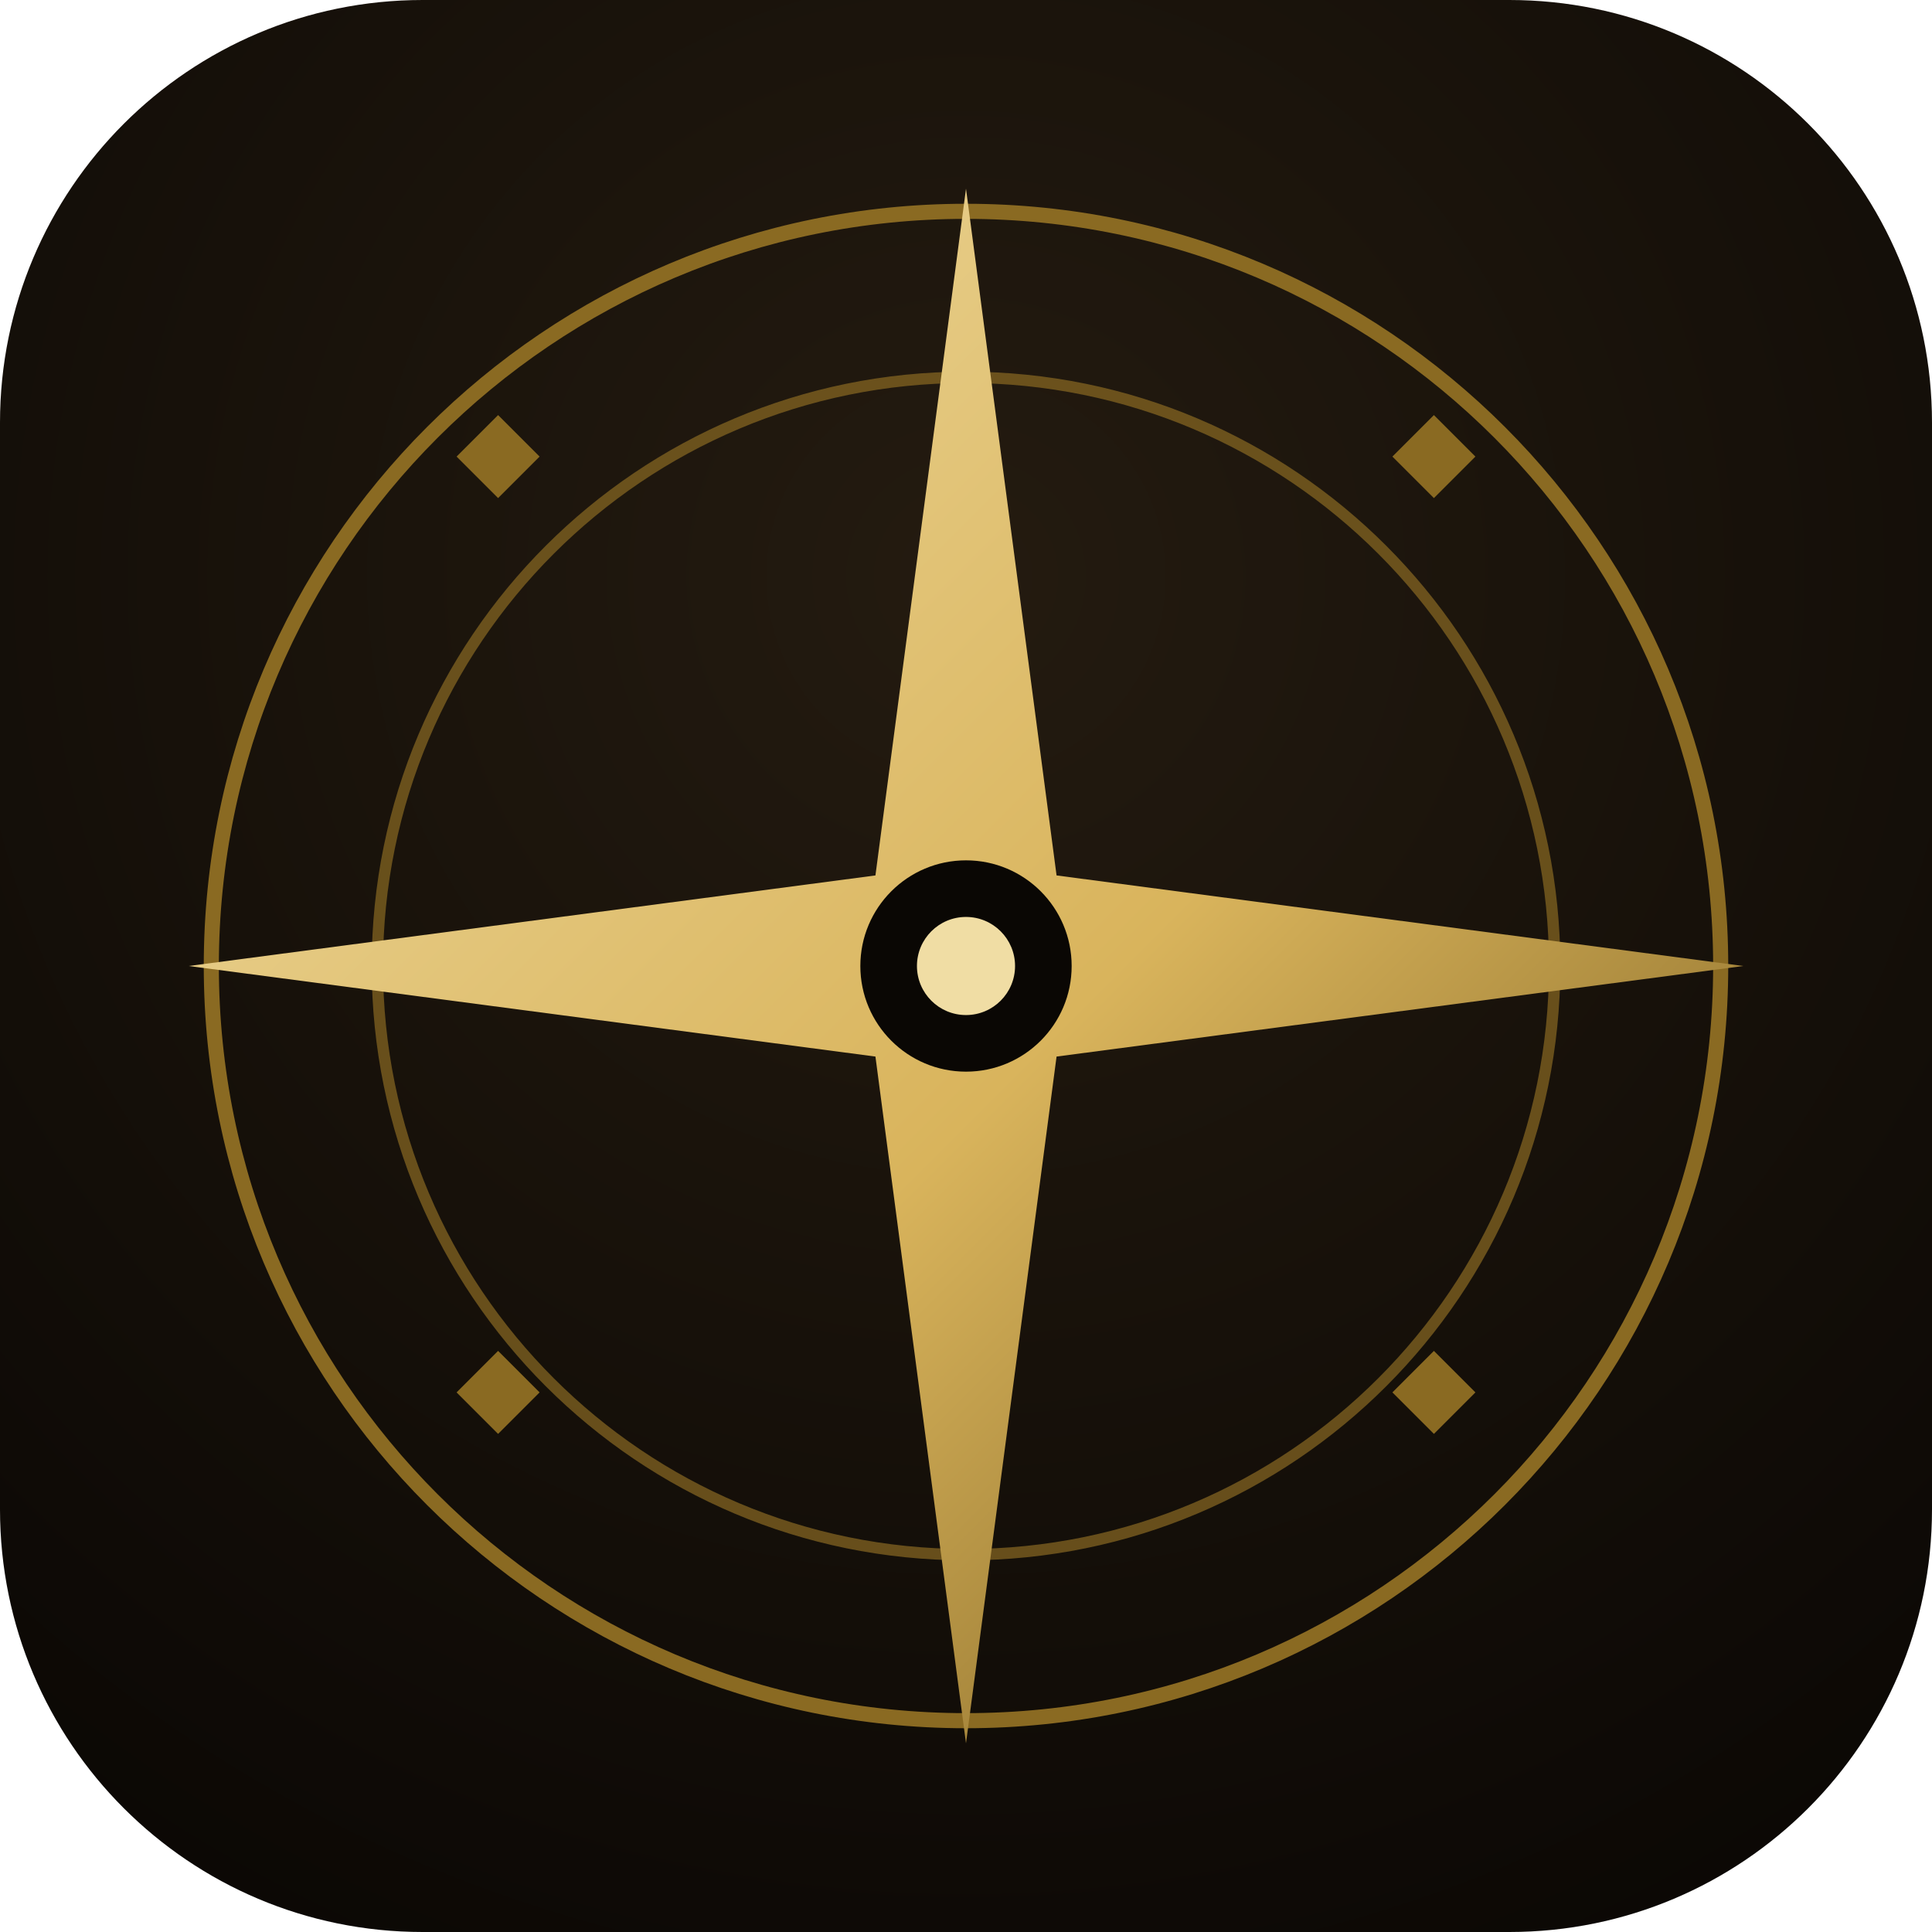
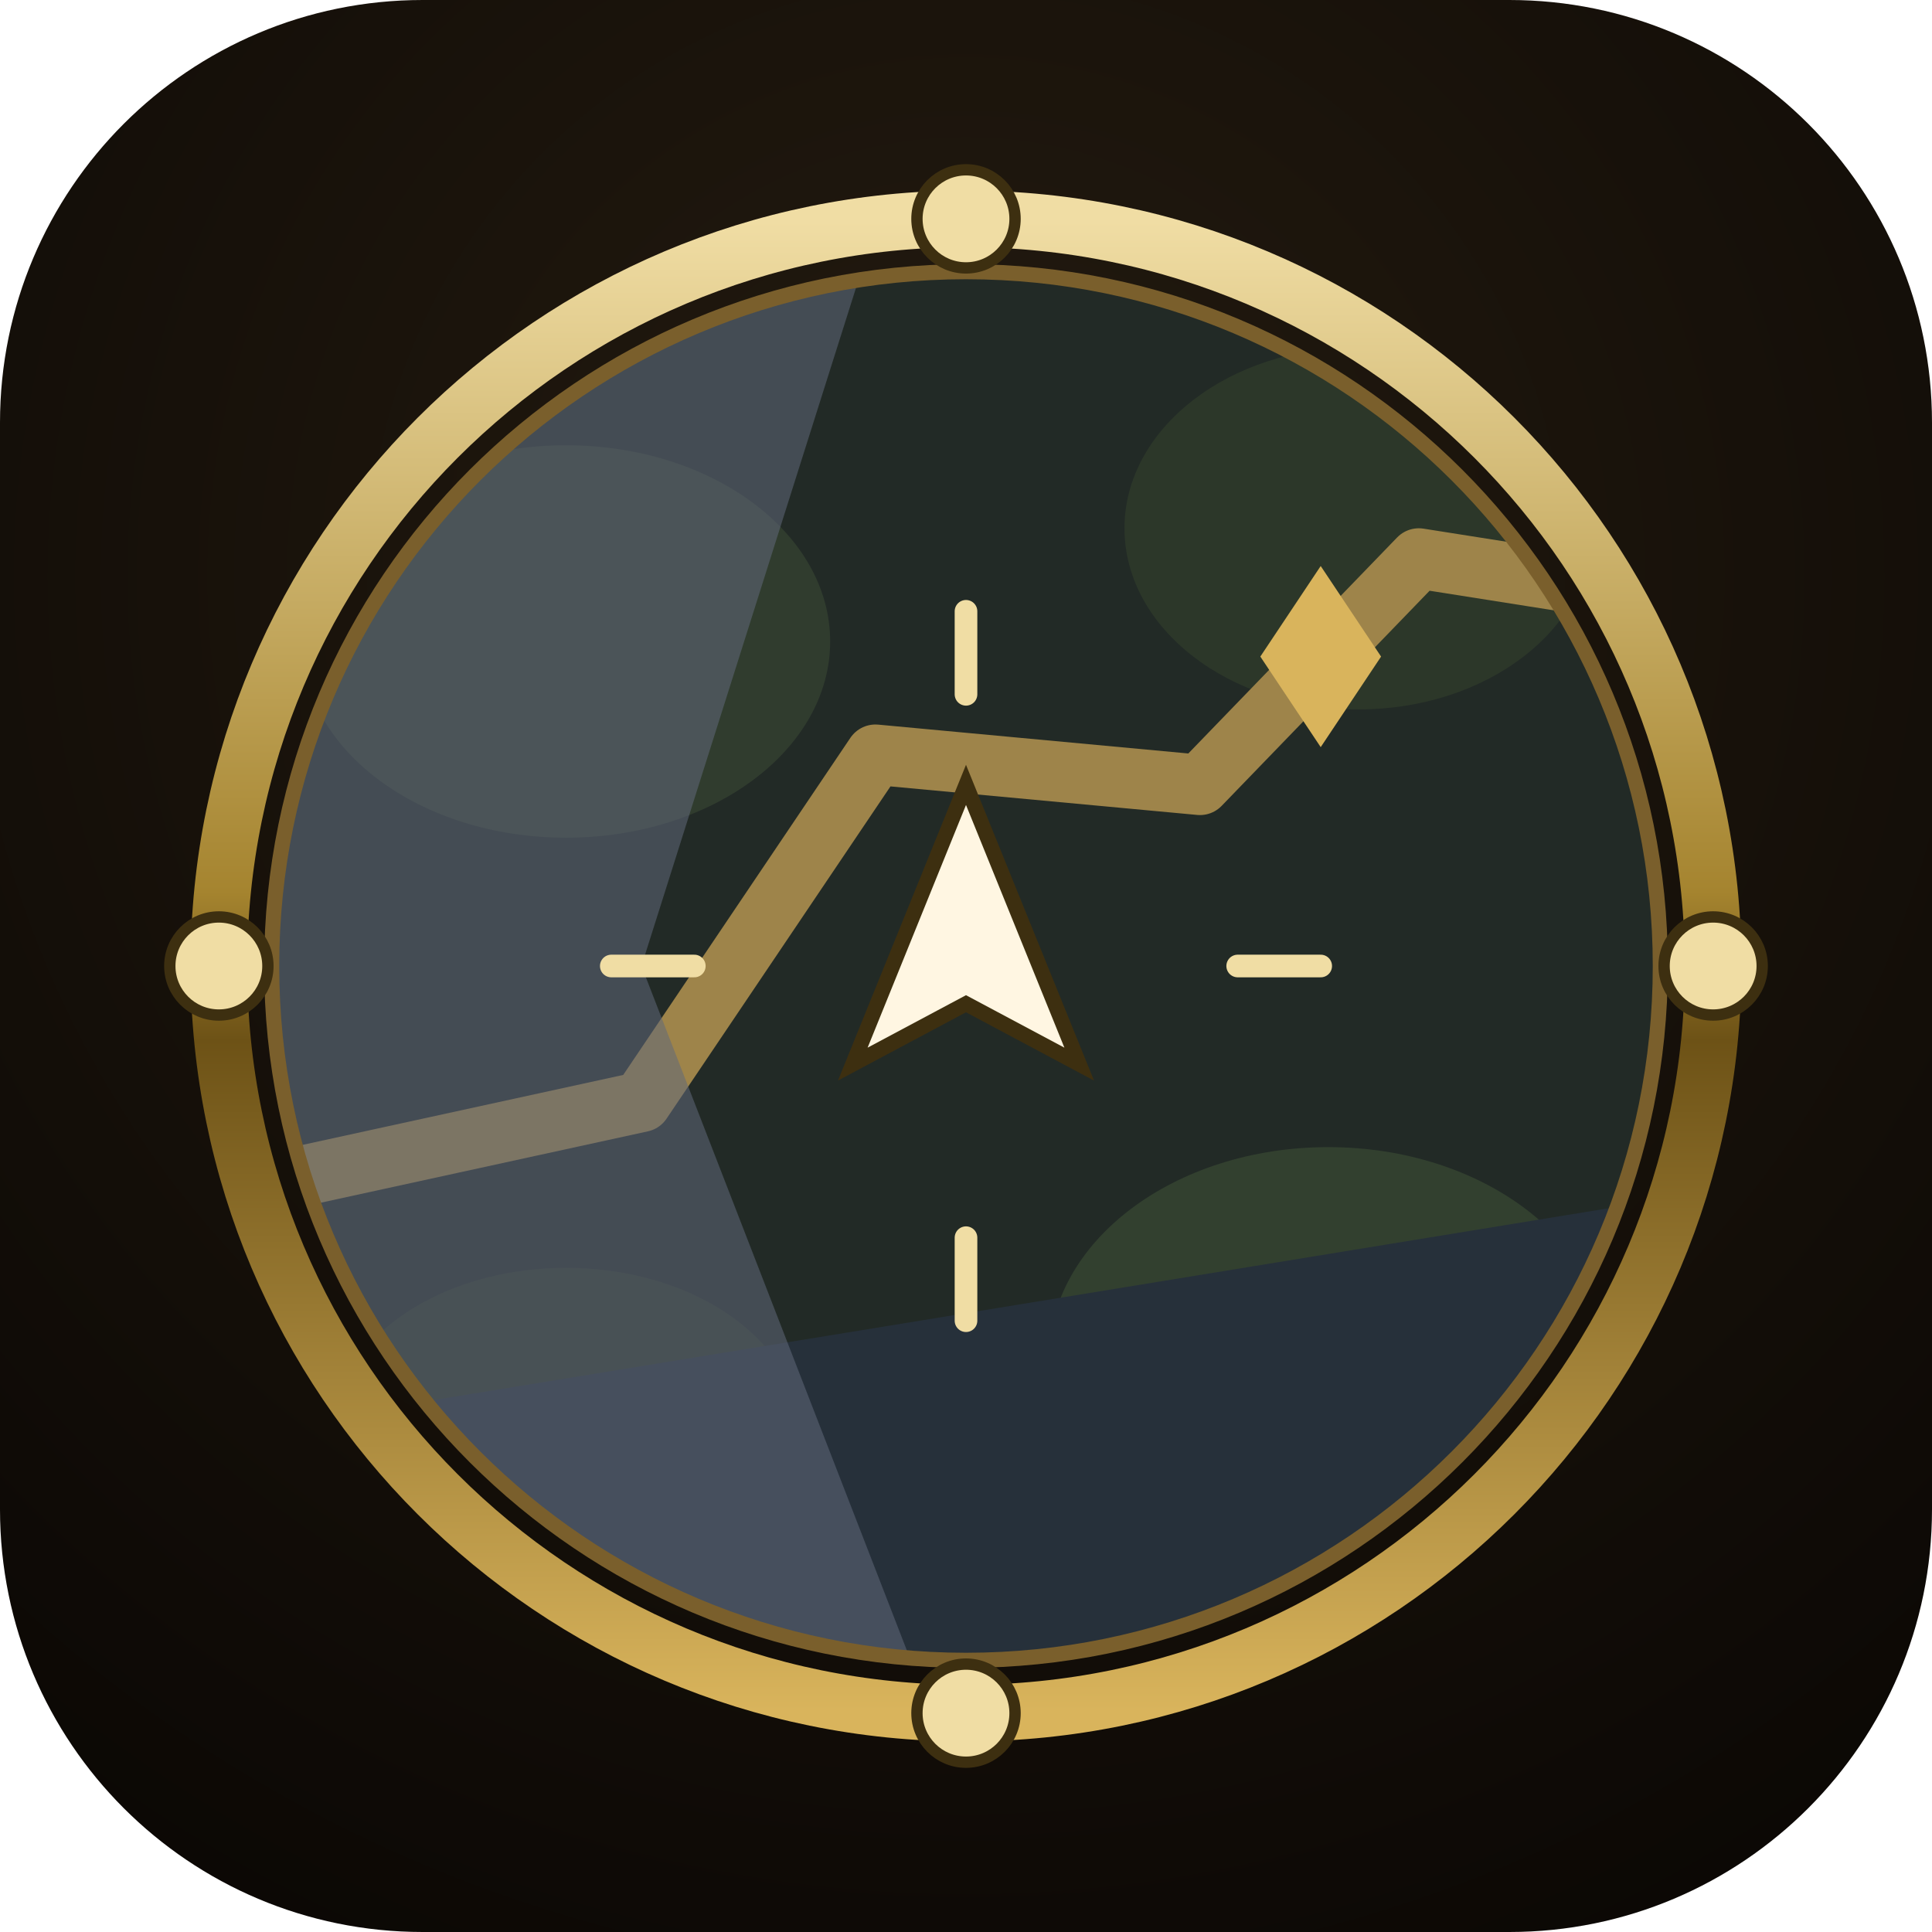
<svg xmlns="http://www.w3.org/2000/svg" viewBox="0 0 512 512" width="512" height="512">
  <defs>
    <radialGradient id="bg" cx="50%" cy="30%" r="82%">
      <stop offset="0%" stop-color="#241b10" />
      <stop offset="100%" stop-color="#0a0704" />
    </radialGradient>
-     <linearGradient id="gold" x1="0" y1="0" x2="1" y2="1">
+     <linearGradient id="rim" x1="0" y1="0" x2="0" y2="1">
      <stop offset="0%" stop-color="#f0dda4" />
-       <stop offset="55%" stop-color="#d9b45c" />
-       <stop offset="100%" stop-color="#6d5216" />
+       <stop offset="45%" stop-color="#a5842f" />
+       <stop offset="55%" stop-color="#6d5216" />
+       <stop offset="100%" stop-color="#d9b45c" />
    </linearGradient>
+     <clipPath id="disc">
+       <circle cx="256" cy="256" r="184" />
+     </clipPath>
  </defs>
  <rect width="512" height="512" rx="112" fill="url(#bg)" />
-   <circle cx="256" cy="256" r="200" fill="none" stroke="#8a6a22" stroke-width="4" />
-   <circle cx="256" cy="256" r="156" fill="none" stroke="#8a6a22" stroke-width="3" opacity=".7" />
-   <g fill="#8a6a22">
-     <path d="M380 380l-11-11 11-11 11 11z" />
-     <path d="M132 380l-11-11 11-11 11 11z" />
-     <path d="M380 132l-11-11 11-11 11 11z" />
-     <path d="M132 132l-11-11 11-11 11 11z" />
+   <g clip-path="url(#disc)">
+     <rect x="60" y="60" width="392" height="392" fill="#222a26" />
+     <ellipse cx="150" cy="170" rx="70" ry="52" fill="#303c2e" />
+     <ellipse cx="360" cy="140" rx="62" ry="48" fill="#2c3729" />
+     <ellipse cx="352" cy="360" rx="74" ry="56" fill="#32402f" />
+     <ellipse cx="150" cy="380" rx="62" ry="44" fill="#2b3628" />
+     <path d="M60 380 L452 316 L452 452 L60 452 Z" fill="#26303a" />
+     <path d="M60 316 L170 292 L232 200 L318 208 L376 148 L452 160" fill="none" stroke="#9e844a" stroke-width="16" stroke-linecap="round" stroke-linejoin="round" />
+     <path d="M350 150 l16 24 -16 24 -16-24z" fill="#d9b45c" />
+     <path d="M60 60 L232 60 L170 256 L246 452 L60 452 Z" fill="#60687a" opacity=".55" />
  </g>
-   <path d="M256 50 L280 232 L462 256 L280 280 L256 462 L232 280 L50 256 L232 232 Z" fill="url(#gold)" />
-   <circle cx="256" cy="256" r="28" fill="#0a0704" />
-   <circle cx="256" cy="256" r="13" fill="#f0dda4" />
+   <circle cx="256" cy="256" r="198" fill="none" stroke="url(#rim)" stroke-width="15" />
+   <circle cx="256" cy="256" r="184" fill="none" stroke="#7a5f2c" stroke-width="4" />
+   <g stroke="#f0dda4" stroke-width="6" stroke-linecap="round">
+     <path d="M256 184v-22M256 328v22M184 256h-22M328 256h22" />
+   </g>
+   <g fill="#f0dda4" stroke="#3d2f10" stroke-width="3">
+     <circle cx="256" cy="58" r="13" />
+     <circle cx="256" cy="454" r="13" />
+     <circle cx="58" cy="256" r="13" />
+     <circle cx="454" cy="256" r="13" />
+   </g>
+   <path d="M256 208 l30 74 -30-16 -30 16z" fill="#fff6e2" stroke="#3d2f10" stroke-width="4" />
</svg>
